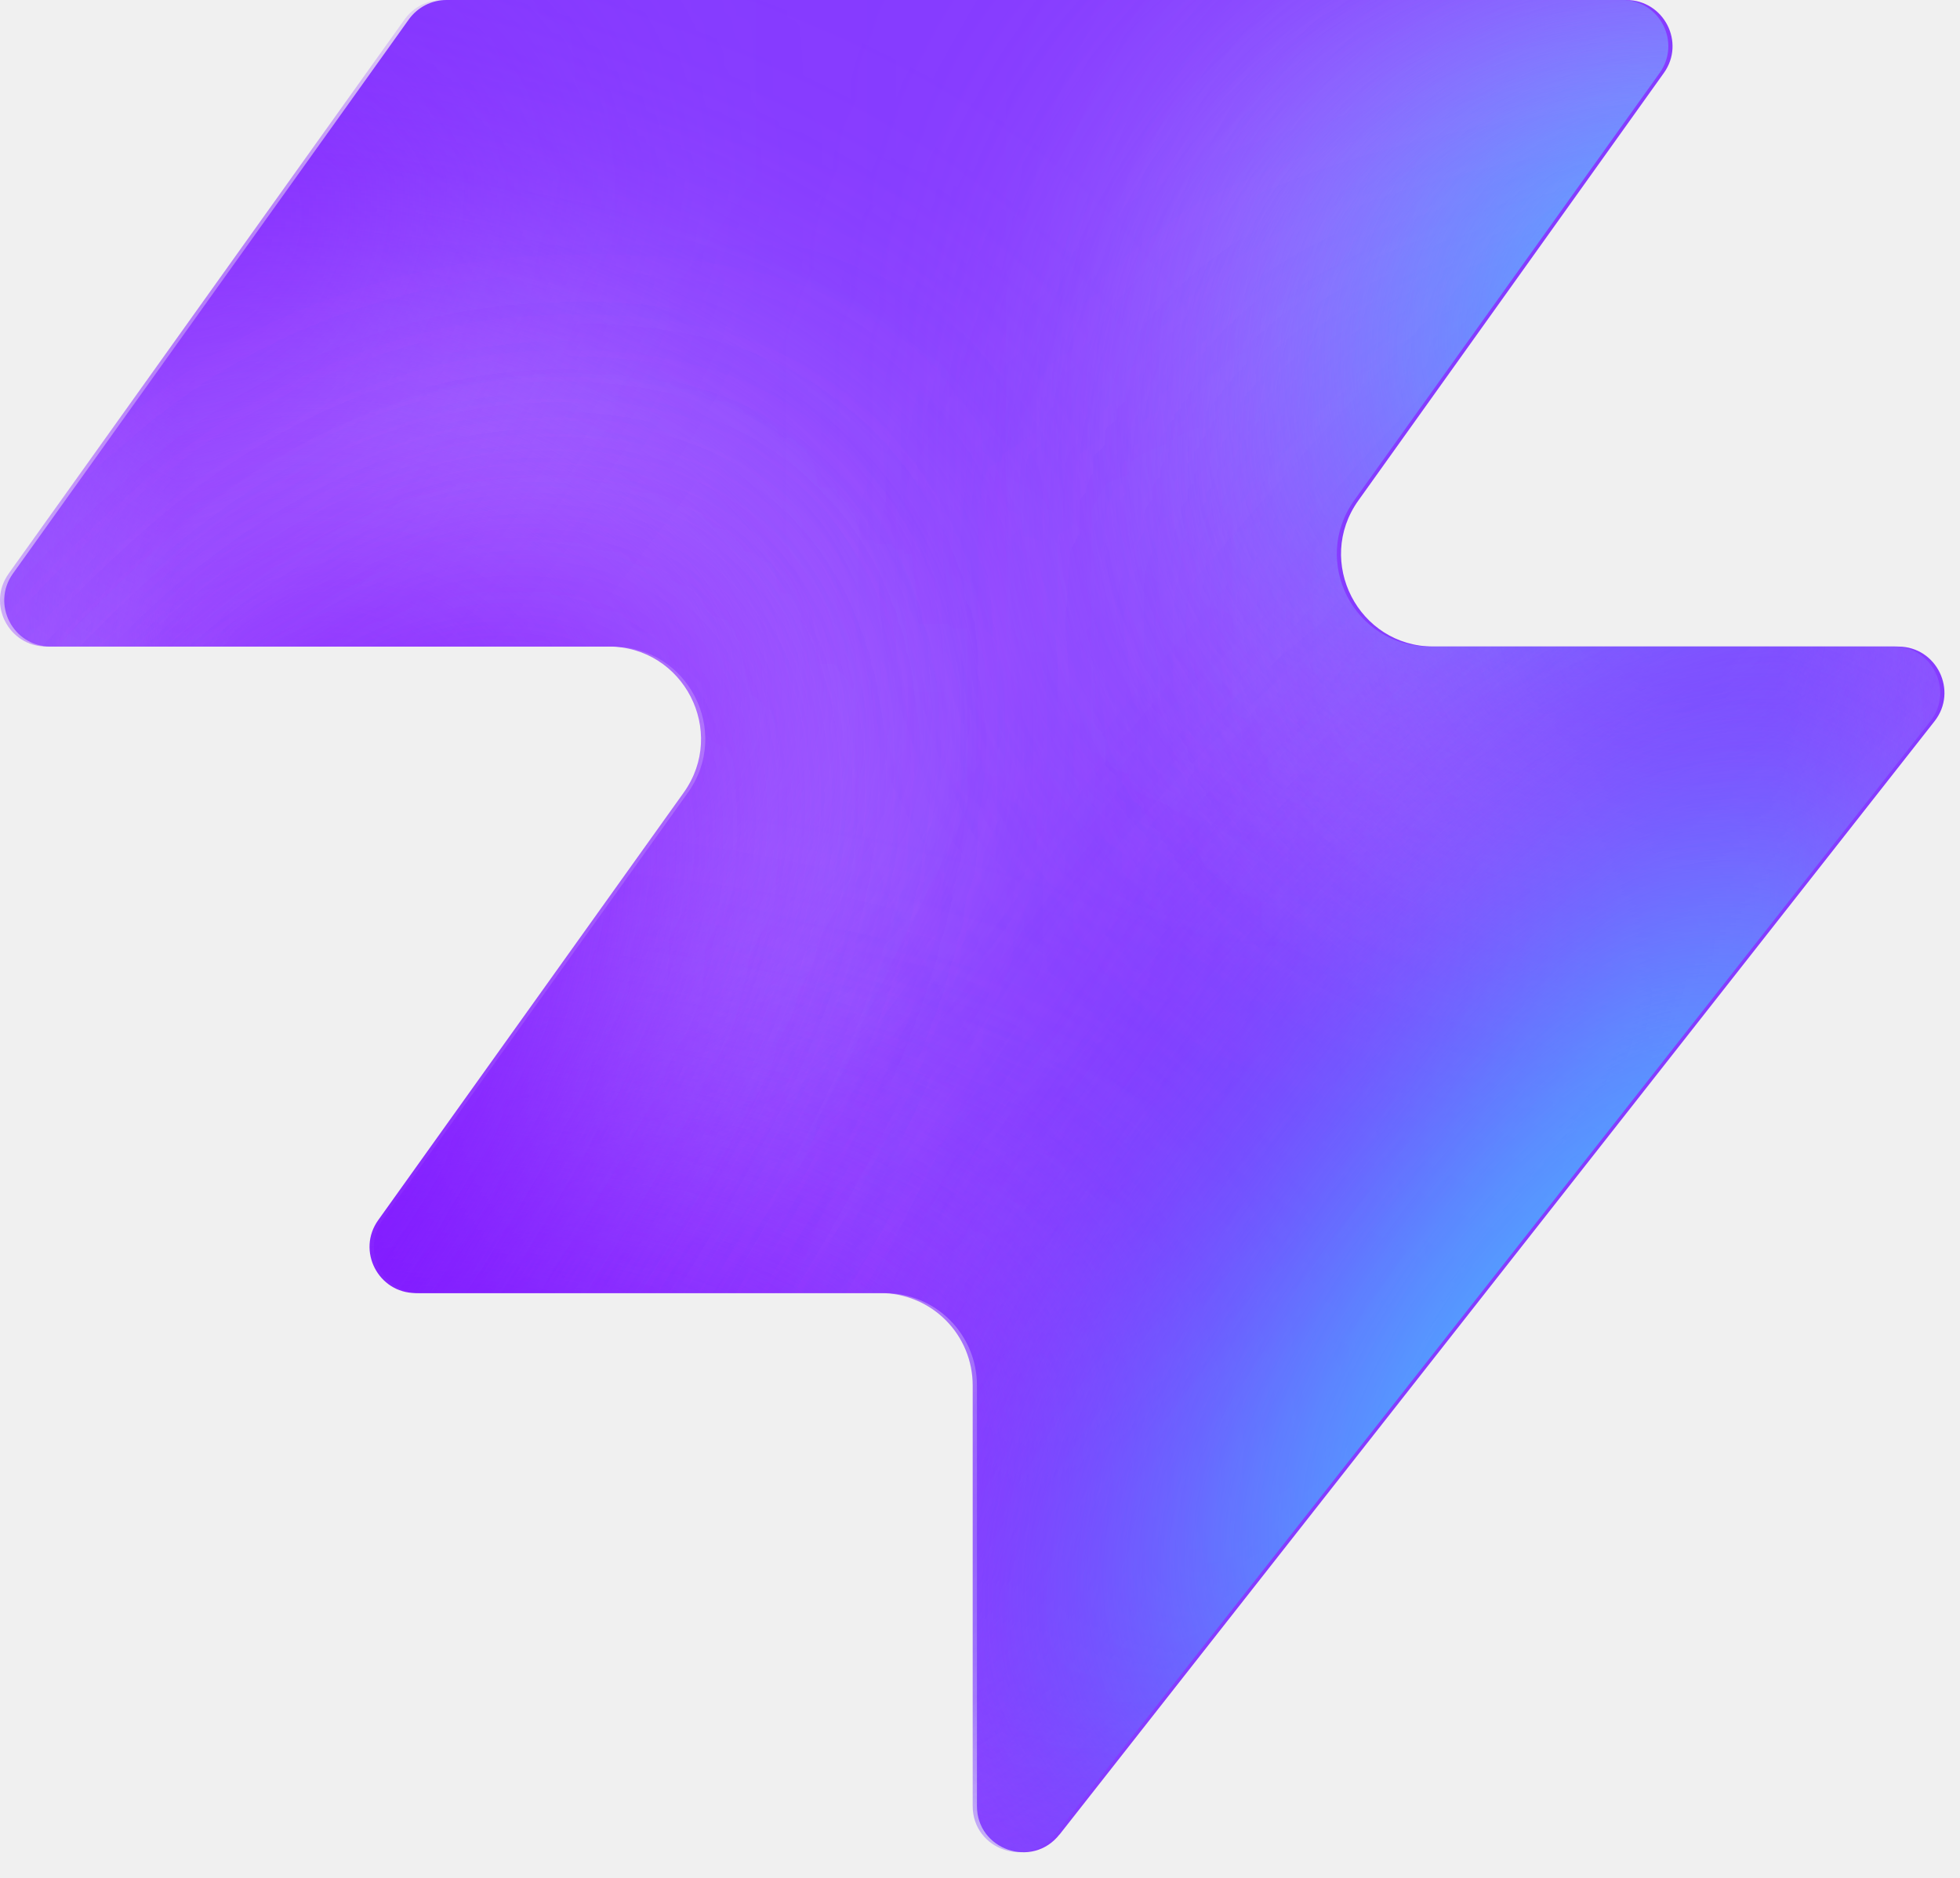
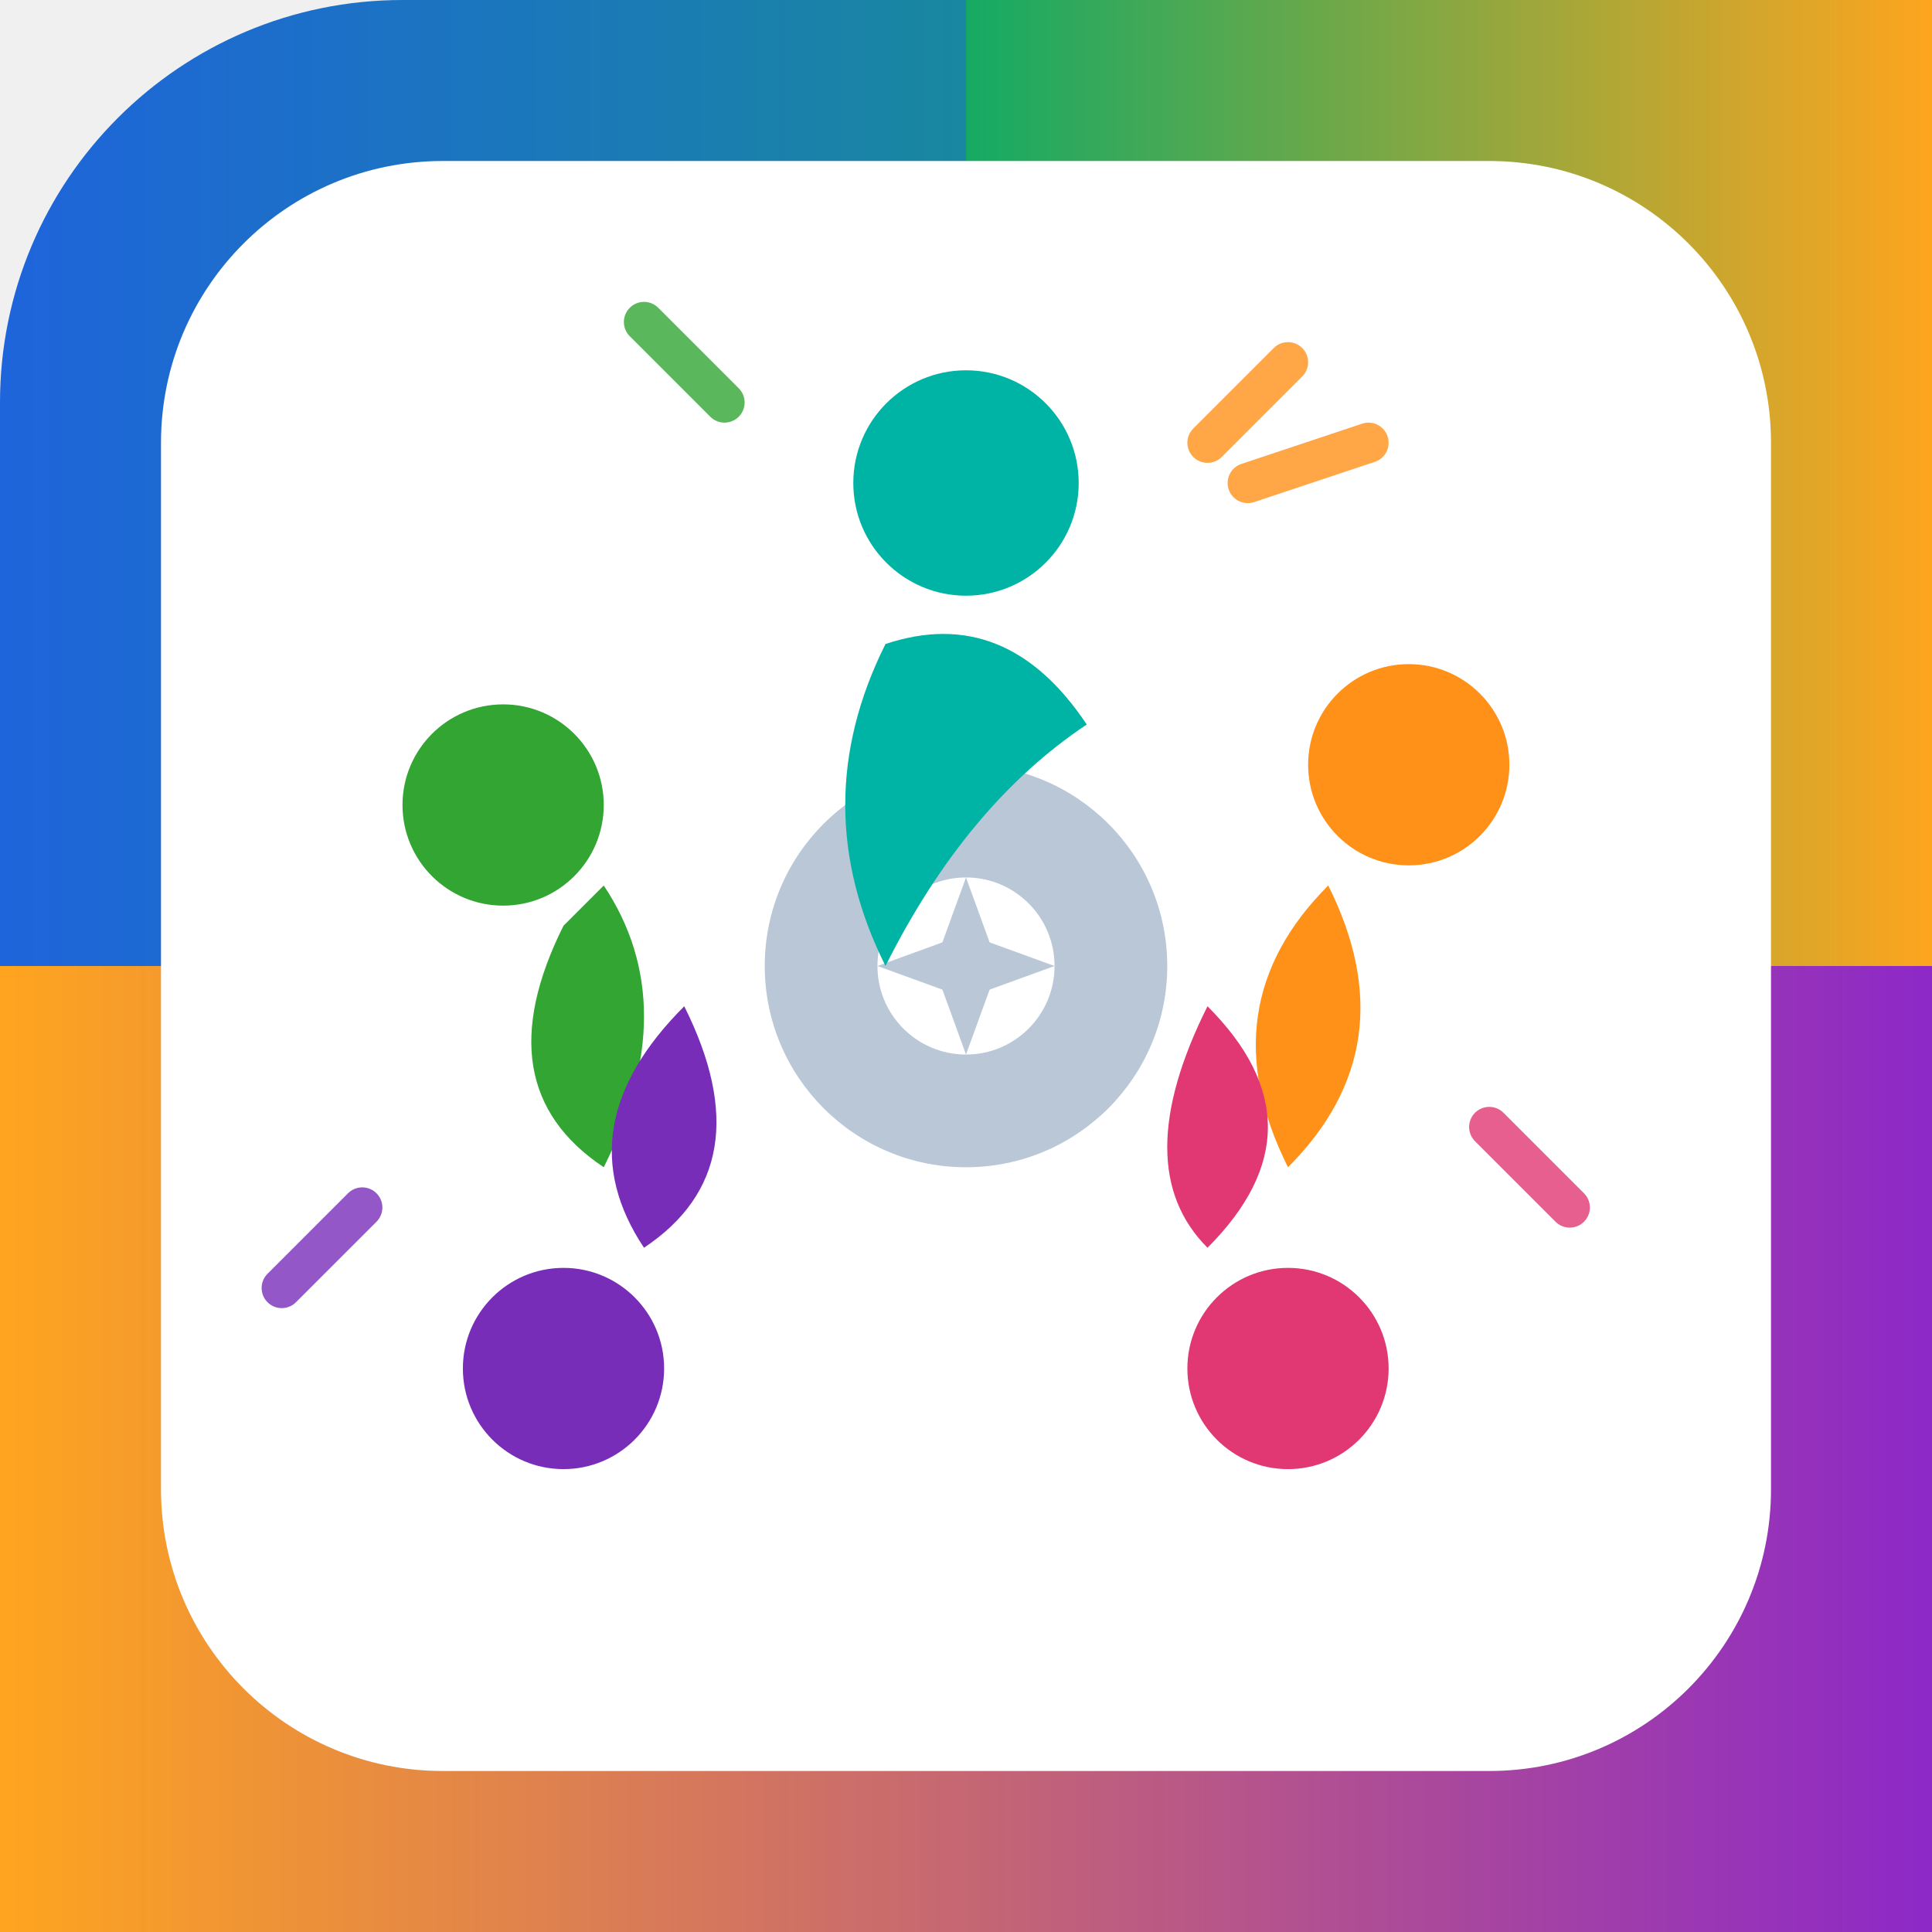
- <svg xmlns="http://www.w3.org/2000/svg" width="48" height="46" fill="none" viewBox="0 0 48 46">
-   <path fill="#863bff" d="M25.946 44.938c-.664.845-2.021.375-2.021-.698V33.937a2.26 2.26 0 0 0-2.262-2.262H10.287c-.92 0-1.456-1.04-.92-1.788l7.48-10.471c1.07-1.497 0-3.578-1.842-3.578H1.237c-.92 0-1.456-1.04-.92-1.788L10.013.474c.214-.297.556-.474.92-.474h28.894c.92 0 1.456 1.04.92 1.788l-7.48 10.471c-1.07 1.498 0 3.579 1.842 3.579h11.377c.943 0 1.473 1.088.89 1.83L25.947 44.94z" style="fill:#863bff;fill:color(display-p3 .525 .23 1);fill-opacity:1" />
-   <mask id="a" width="48" height="46" x="0" y="0" maskUnits="userSpaceOnUse" style="mask-type:alpha">
-     <path fill="#000" d="M25.842 44.938c-.664.844-2.021.375-2.021-.698V33.937a2.26 2.26 0 0 0-2.262-2.262H10.183c-.92 0-1.456-1.04-.92-1.788l7.48-10.471c1.07-1.498 0-3.579-1.842-3.579H1.133c-.92 0-1.456-1.04-.92-1.787L9.91.473c.214-.297.556-.474.92-.474h28.894c.92 0 1.456 1.04.92 1.788l-7.48 10.471c-1.07 1.498 0 3.578 1.842 3.578h11.377c.943 0 1.473 1.088.89 1.832L25.843 44.94z" style="fill:#000;fill-opacity:1" />
-   </mask>
-   <g mask="url(#a)">
-     <g filter="url(#b)">
-       <ellipse cx="5.508" cy="14.704" fill="#ede6ff" rx="5.508" ry="14.704" style="fill:#ede6ff;fill:color(display-p3 .927 .903 1);fill-opacity:1" transform="matrix(.00324 1 1 -.00324 -4.47 31.516)" />
-     </g>
-     <g filter="url(#c)">
-       <ellipse cx="10.399" cy="29.851" fill="#ede6ff" rx="10.399" ry="29.851" style="fill:#ede6ff;fill:color(display-p3 .927 .903 1);fill-opacity:1" transform="matrix(.00324 1 1 -.00324 -39.328 7.883)" />
-     </g>
-     <g filter="url(#d)">
-       <ellipse cx="5.508" cy="30.487" fill="#7e14ff" rx="5.508" ry="30.487" style="fill:#7e14ff;fill:color(display-p3 .492 .077 1);fill-opacity:1" transform="rotate(89.814 -25.913 -14.639)scale(1 -1)" />
-     </g>
-     <g filter="url(#e)">
-       <ellipse cx="5.508" cy="30.599" fill="#7e14ff" rx="5.508" ry="30.599" style="fill:#7e14ff;fill:color(display-p3 .492 .077 1);fill-opacity:1" transform="rotate(89.814 -32.644 -3.334)scale(1 -1)" />
-     </g>
-     <g filter="url(#f)">
-       <ellipse cx="5.508" cy="30.599" fill="#7e14ff" rx="5.508" ry="30.599" style="fill:#7e14ff;fill:color(display-p3 .492 .077 1);fill-opacity:1" transform="matrix(.00324 1 1 -.00324 -34.34 30.47)" />
-     </g>
-     <g filter="url(#g)">
-       <ellipse cx="14.072" cy="22.078" fill="#ede6ff" rx="14.072" ry="22.078" style="fill:#ede6ff;fill:color(display-p3 .927 .903 1);fill-opacity:1" transform="rotate(93.35 24.506 48.493)scale(-1 1)" />
-     </g>
-     <g filter="url(#h)">
-       <ellipse cx="3.47" cy="21.501" fill="#7e14ff" rx="3.47" ry="21.501" style="fill:#7e14ff;fill:color(display-p3 .492 .077 1);fill-opacity:1" transform="rotate(89.009 28.708 47.59)scale(-1 1)" />
-     </g>
-     <g filter="url(#i)">
-       <ellipse cx="3.47" cy="21.501" fill="#7e14ff" rx="3.47" ry="21.501" style="fill:#7e14ff;fill:color(display-p3 .492 .077 1);fill-opacity:1" transform="rotate(89.009 28.708 47.59)scale(-1 1)" />
-     </g>
-     <g filter="url(#j)">
-       <ellipse cx=".387" cy="8.972" fill="#7e14ff" rx="4.407" ry="29.108" style="fill:#7e14ff;fill:color(display-p3 .492 .077 1);fill-opacity:1" transform="rotate(39.51 .387 8.972)" />
-     </g>
-     <g filter="url(#k)">
-       <ellipse cx="47.523" cy="-6.092" fill="#7e14ff" rx="4.407" ry="29.108" style="fill:#7e14ff;fill:color(display-p3 .492 .077 1);fill-opacity:1" transform="rotate(37.892 47.523 -6.092)" />
-     </g>
-     <g filter="url(#l)">
-       <ellipse cx="41.412" cy="6.333" fill="#47bfff" rx="5.971" ry="9.665" style="fill:#47bfff;fill:color(display-p3 .28 .748 1);fill-opacity:1" transform="rotate(37.892 41.412 6.333)" />
-     </g>
-     <g filter="url(#m)">
-       <ellipse cx="-1.879" cy="38.332" fill="#7e14ff" rx="4.407" ry="29.108" style="fill:#7e14ff;fill:color(display-p3 .492 .077 1);fill-opacity:1" transform="rotate(37.892 -1.88 38.332)" />
-     </g>
-     <g filter="url(#n)">
-       <ellipse cx="-1.879" cy="38.332" fill="#7e14ff" rx="4.407" ry="29.108" style="fill:#7e14ff;fill:color(display-p3 .492 .077 1);fill-opacity:1" transform="rotate(37.892 -1.88 38.332)" />
-     </g>
-     <g filter="url(#o)">
-       <ellipse cx="35.651" cy="29.907" fill="#7e14ff" rx="4.407" ry="29.108" style="fill:#7e14ff;fill:color(display-p3 .492 .077 1);fill-opacity:1" transform="rotate(37.892 35.651 29.907)" />
-     </g>
-     <g filter="url(#p)">
-       <ellipse cx="38.418" cy="32.4" fill="#47bfff" rx="5.971" ry="15.297" style="fill:#47bfff;fill:color(display-p3 .28 .748 1);fill-opacity:1" transform="rotate(37.892 38.418 32.4)" />
-     </g>
+ <svg xmlns="http://www.w3.org/2000/svg" width="48" height="48" viewBox="0 0 48 48">
+   <defs>
+     <linearGradient id="bl" x1="0" y1="0" x2="1" y2="0">
+       <stop offset="0%" stop-color="#1e64dc" />
+       <stop offset="100%" stop-color="#14aa64" />
+     </linearGradient>
+     <linearGradient id="br" x1="0" y1="0" x2="1" y2="0">
+       <stop offset="0%" stop-color="#14aa64" />
+       <stop offset="100%" stop-color="#ffa51e" />
+     </linearGradient>
+     <linearGradient id="bb" x1="0" y1="0" x2="1" y2="0">
+       <stop offset="0%" stop-color="#ffa51e" />
+       <stop offset="100%" stop-color="#8c28c8" />
+     </linearGradient>
+     <linearGradient id="bt" x1="0" y1="0" x2="1" y2="0">
+       <stop offset="0%" stop-color="#8c28c8" />
+       <stop offset="100%" stop-color="#1e64dc" />
+     </linearGradient>
+   </defs>
+   <rect width="48" height="48" rx="10" fill="url(#bl)" />
+   <rect x="24" width="24" height="48" rx="0" fill="url(#br)" />
+   <rect y="24" width="48" height="24" rx="0" fill="url(#bb)" />
+   <rect width="48" height="48" rx="10" fill="none" stroke="url(#bl)" stroke-width="0" />
+   <rect x="4" y="4" width="40" height="40" rx="7" fill="white" />
+   <circle cx="24" cy="24" r="5" fill="#b9c7d7" />
+   <circle cx="24" cy="24" r="2.2" fill="white" />
+   <path d="M24 21.8l.8 2.2-.8.8-.8-.8z M24 26.2l-.8-2.2.8-.8.8.8z M21.8 24l2.2-.8.8.8-.8.8z M26.2 24l-2.2.8-.8-.8.8-.8z" fill="#b9c7d7" />
+   <circle cx="24" cy="12" r="2.8" fill="#00b4a5" />
+   <path d="M22 16 Q20 20 22 24 Q24 20 27 18 Q25 15 22 16Z" fill="#00b4a5" />
+   <circle cx="12.5" cy="20" r="2.5" fill="#32a532" />
+   <path d="M14 23 Q12 27 15 29 Q17 25 15 22Z" fill="#32a532" />
+   <circle cx="35" cy="19" r="2.5" fill="#ff9119" />
+   <path d="M33 22 Q35 26 32 29 Q30 25 33 22Z" fill="#ff9119" />
+   <circle cx="32" cy="34" r="2.5" fill="#e13773" />
+   <path d="M30 31 Q33 28 30 25 Q28 29 30 31Z" fill="#e13773" />
+   <circle cx="14" cy="34" r="2.5" fill="#782db9" />
+   <path d="M16 31 Q14 28 17 25 Q19 29 16 31Z" fill="#782db9" />
+   <g stroke-width="1" stroke-linecap="round" opacity="0.8">
+     <line x1="30" y1="11" x2="32" y2="9" stroke="#ff9119" />
+     <line x1="31" y1="12" x2="34" y2="11" stroke="#ff9119" />
+     <line x1="9" y1="30" x2="7" y2="32" stroke="#782db9" />
+     <line x1="37" y1="28" x2="39" y2="30" stroke="#e13773" />
+     <line x1="18" y1="10" x2="16" y2="8" stroke="#32a532" />
  </g>
-   <defs>
-     <filter id="b" width="60.045" height="41.654" x="-19.77" y="16.149" color-interpolation-filters="sRGB" filterUnits="userSpaceOnUse">
-       <feFlood flood-opacity="0" result="BackgroundImageFix" />
-       <feBlend in="SourceGraphic" in2="BackgroundImageFix" result="shape" />
-       <feGaussianBlur result="effect1_foregroundBlur_2002_17158" stdDeviation="7.659" />
-     </filter>
-     <filter id="c" width="90.34" height="51.437" x="-54.613" y="-7.533" color-interpolation-filters="sRGB" filterUnits="userSpaceOnUse">
-       <feFlood flood-opacity="0" result="BackgroundImageFix" />
-       <feBlend in="SourceGraphic" in2="BackgroundImageFix" result="shape" />
-       <feGaussianBlur result="effect1_foregroundBlur_2002_17158" stdDeviation="7.659" />
-     </filter>
-     <filter id="d" width="79.355" height="29.4" x="-49.64" y="2.03" color-interpolation-filters="sRGB" filterUnits="userSpaceOnUse">
-       <feFlood flood-opacity="0" result="BackgroundImageFix" />
-       <feBlend in="SourceGraphic" in2="BackgroundImageFix" result="shape" />
-       <feGaussianBlur result="effect1_foregroundBlur_2002_17158" stdDeviation="4.596" />
-     </filter>
-     <filter id="e" width="79.579" height="29.4" x="-45.045" y="20.029" color-interpolation-filters="sRGB" filterUnits="userSpaceOnUse">
-       <feFlood flood-opacity="0" result="BackgroundImageFix" />
-       <feBlend in="SourceGraphic" in2="BackgroundImageFix" result="shape" />
-       <feGaussianBlur result="effect1_foregroundBlur_2002_17158" stdDeviation="4.596" />
-     </filter>
-     <filter id="f" width="79.579" height="29.4" x="-43.513" y="21.178" color-interpolation-filters="sRGB" filterUnits="userSpaceOnUse">
-       <feFlood flood-opacity="0" result="BackgroundImageFix" />
-       <feBlend in="SourceGraphic" in2="BackgroundImageFix" result="shape" />
-       <feGaussianBlur result="effect1_foregroundBlur_2002_17158" stdDeviation="4.596" />
-     </filter>
-     <filter id="g" width="74.749" height="58.852" x="15.756" y="-17.901" color-interpolation-filters="sRGB" filterUnits="userSpaceOnUse">
-       <feFlood flood-opacity="0" result="BackgroundImageFix" />
-       <feBlend in="SourceGraphic" in2="BackgroundImageFix" result="shape" />
-       <feGaussianBlur result="effect1_foregroundBlur_2002_17158" stdDeviation="7.659" />
-     </filter>
-     <filter id="h" width="61.377" height="25.362" x="23.548" y="2.284" color-interpolation-filters="sRGB" filterUnits="userSpaceOnUse">
-       <feFlood flood-opacity="0" result="BackgroundImageFix" />
-       <feBlend in="SourceGraphic" in2="BackgroundImageFix" result="shape" />
-       <feGaussianBlur result="effect1_foregroundBlur_2002_17158" stdDeviation="4.596" />
-     </filter>
-     <filter id="i" width="61.377" height="25.362" x="23.548" y="2.284" color-interpolation-filters="sRGB" filterUnits="userSpaceOnUse">
-       <feFlood flood-opacity="0" result="BackgroundImageFix" />
-       <feBlend in="SourceGraphic" in2="BackgroundImageFix" result="shape" />
-       <feGaussianBlur result="effect1_foregroundBlur_2002_17158" stdDeviation="4.596" />
-     </filter>
-     <filter id="j" width="56.045" height="63.649" x="-27.636" y="-22.853" color-interpolation-filters="sRGB" filterUnits="userSpaceOnUse">
-       <feFlood flood-opacity="0" result="BackgroundImageFix" />
-       <feBlend in="SourceGraphic" in2="BackgroundImageFix" result="shape" />
-       <feGaussianBlur result="effect1_foregroundBlur_2002_17158" stdDeviation="4.596" />
-     </filter>
-     <filter id="k" width="54.814" height="64.646" x="20.116" y="-38.415" color-interpolation-filters="sRGB" filterUnits="userSpaceOnUse">
-       <feFlood flood-opacity="0" result="BackgroundImageFix" />
-       <feBlend in="SourceGraphic" in2="BackgroundImageFix" result="shape" />
-       <feGaussianBlur result="effect1_foregroundBlur_2002_17158" stdDeviation="4.596" />
-     </filter>
-     <filter id="l" width="33.541" height="35.313" x="24.641" y="-11.323" color-interpolation-filters="sRGB" filterUnits="userSpaceOnUse">
-       <feFlood flood-opacity="0" result="BackgroundImageFix" />
-       <feBlend in="SourceGraphic" in2="BackgroundImageFix" result="shape" />
-       <feGaussianBlur result="effect1_foregroundBlur_2002_17158" stdDeviation="4.596" />
-     </filter>
-     <filter id="m" width="54.814" height="64.646" x="-29.286" y="6.009" color-interpolation-filters="sRGB" filterUnits="userSpaceOnUse">
-       <feFlood flood-opacity="0" result="BackgroundImageFix" />
-       <feBlend in="SourceGraphic" in2="BackgroundImageFix" result="shape" />
-       <feGaussianBlur result="effect1_foregroundBlur_2002_17158" stdDeviation="4.596" />
-     </filter>
-     <filter id="n" width="54.814" height="64.646" x="-29.286" y="6.009" color-interpolation-filters="sRGB" filterUnits="userSpaceOnUse">
-       <feFlood flood-opacity="0" result="BackgroundImageFix" />
-       <feBlend in="SourceGraphic" in2="BackgroundImageFix" result="shape" />
-       <feGaussianBlur result="effect1_foregroundBlur_2002_17158" stdDeviation="4.596" />
-     </filter>
-     <filter id="o" width="54.814" height="64.646" x="8.244" y="-2.416" color-interpolation-filters="sRGB" filterUnits="userSpaceOnUse">
-       <feFlood flood-opacity="0" result="BackgroundImageFix" />
-       <feBlend in="SourceGraphic" in2="BackgroundImageFix" result="shape" />
-       <feGaussianBlur result="effect1_foregroundBlur_2002_17158" stdDeviation="4.596" />
-     </filter>
-     <filter id="p" width="39.409" height="43.623" x="18.713" y="10.588" color-interpolation-filters="sRGB" filterUnits="userSpaceOnUse">
-       <feFlood flood-opacity="0" result="BackgroundImageFix" />
-       <feBlend in="SourceGraphic" in2="BackgroundImageFix" result="shape" />
-       <feGaussianBlur result="effect1_foregroundBlur_2002_17158" stdDeviation="4.596" />
-     </filter>
-   </defs>
</svg>
